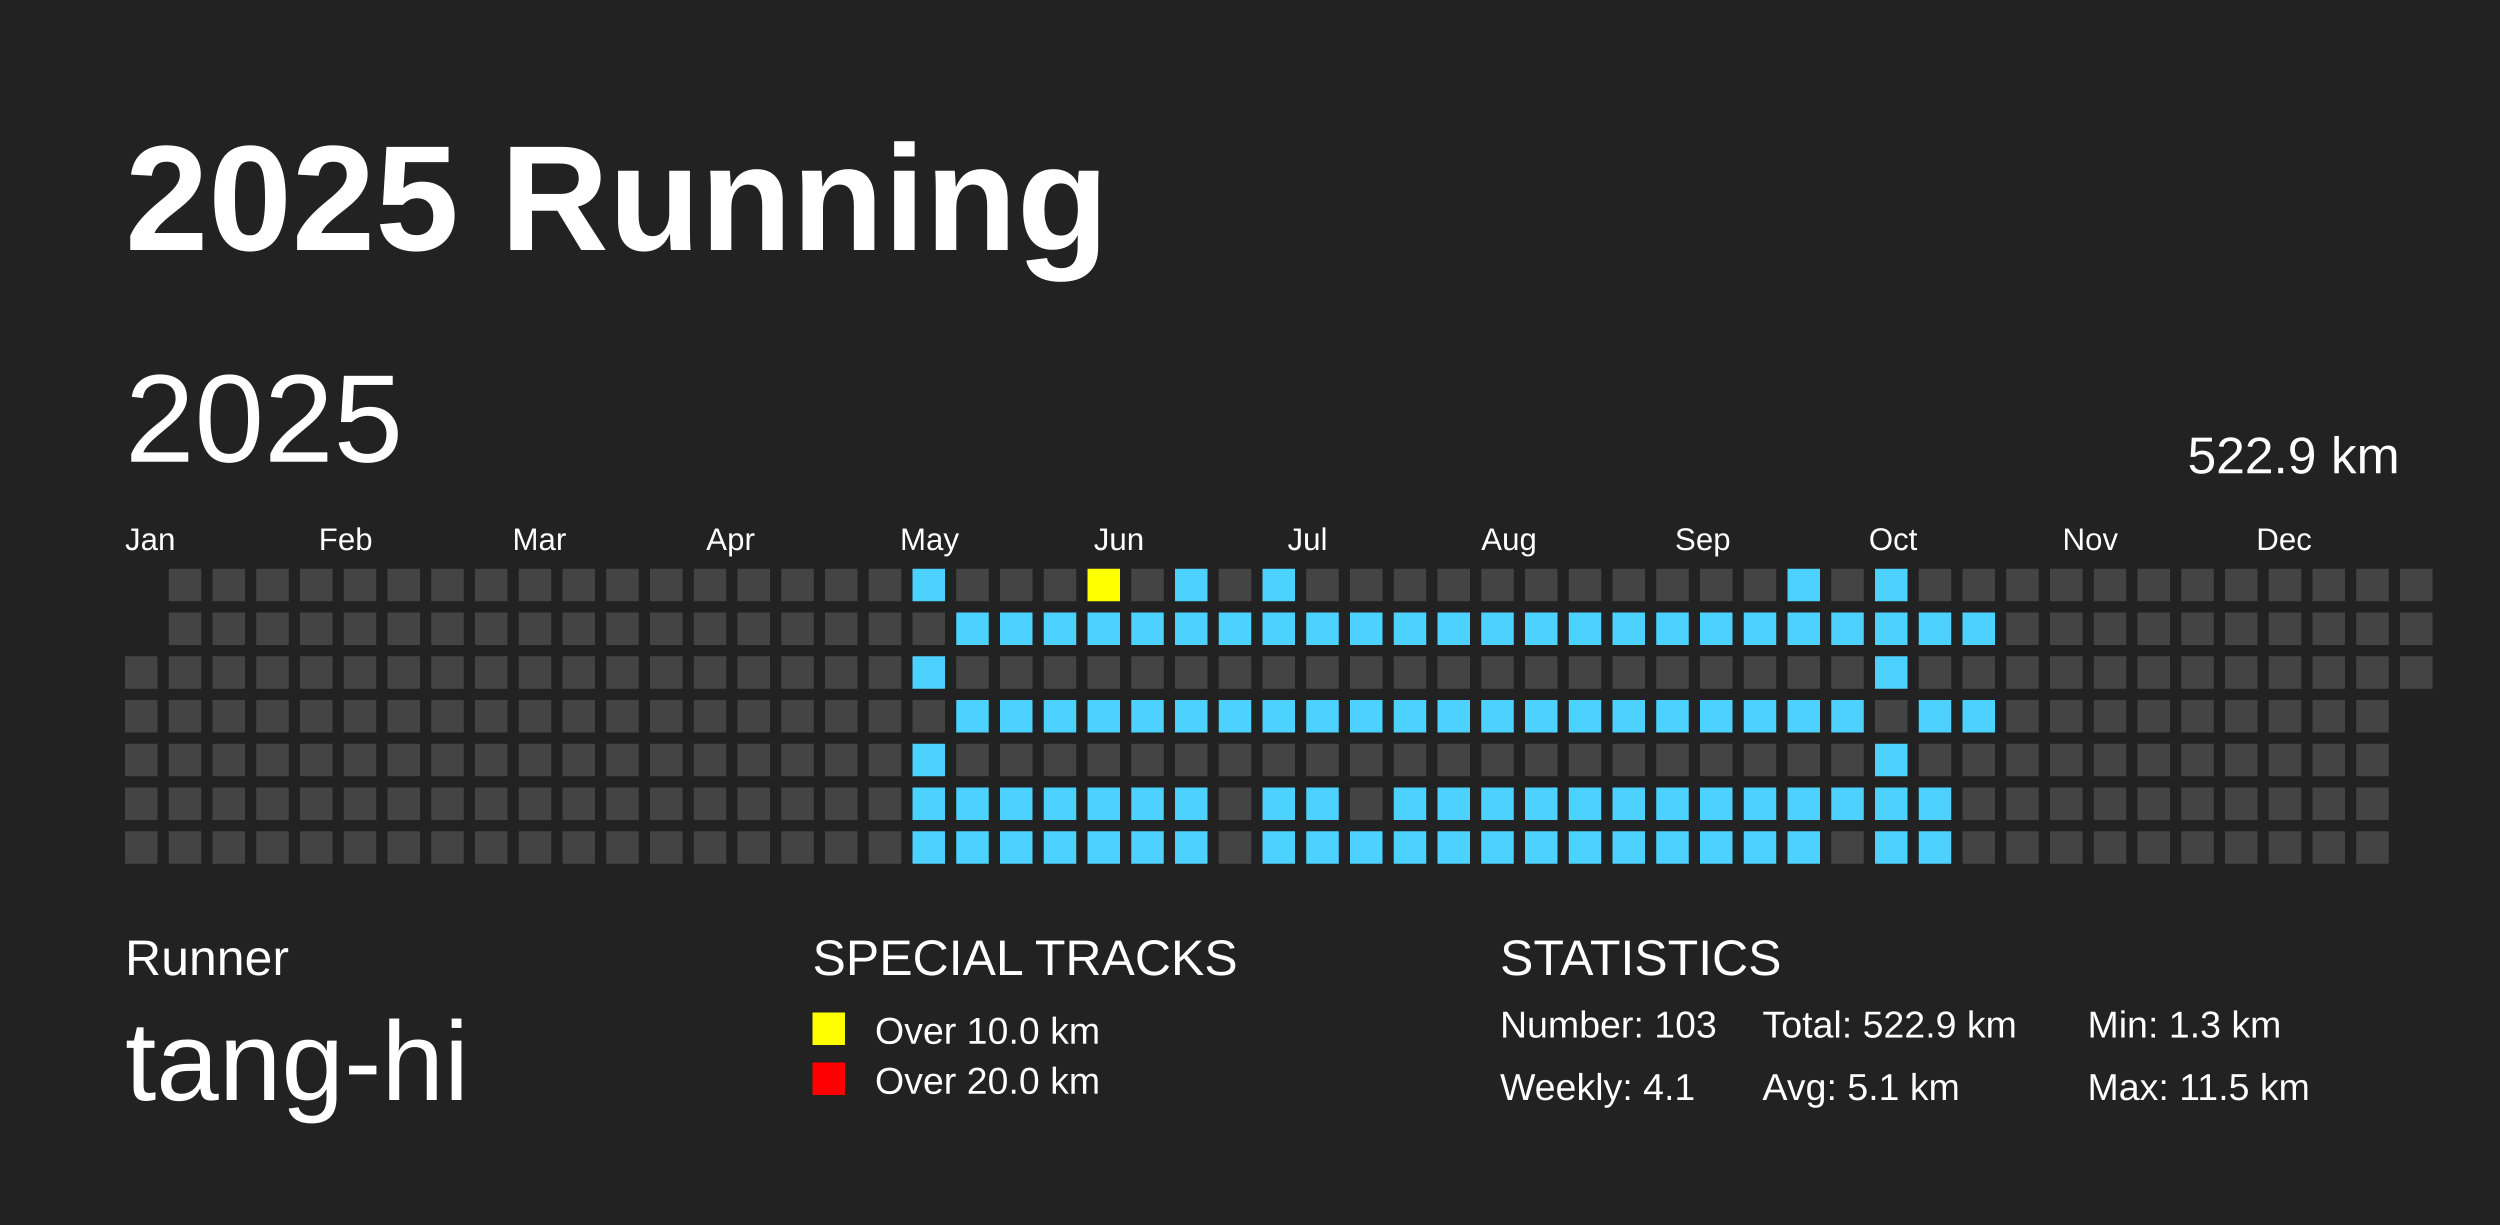
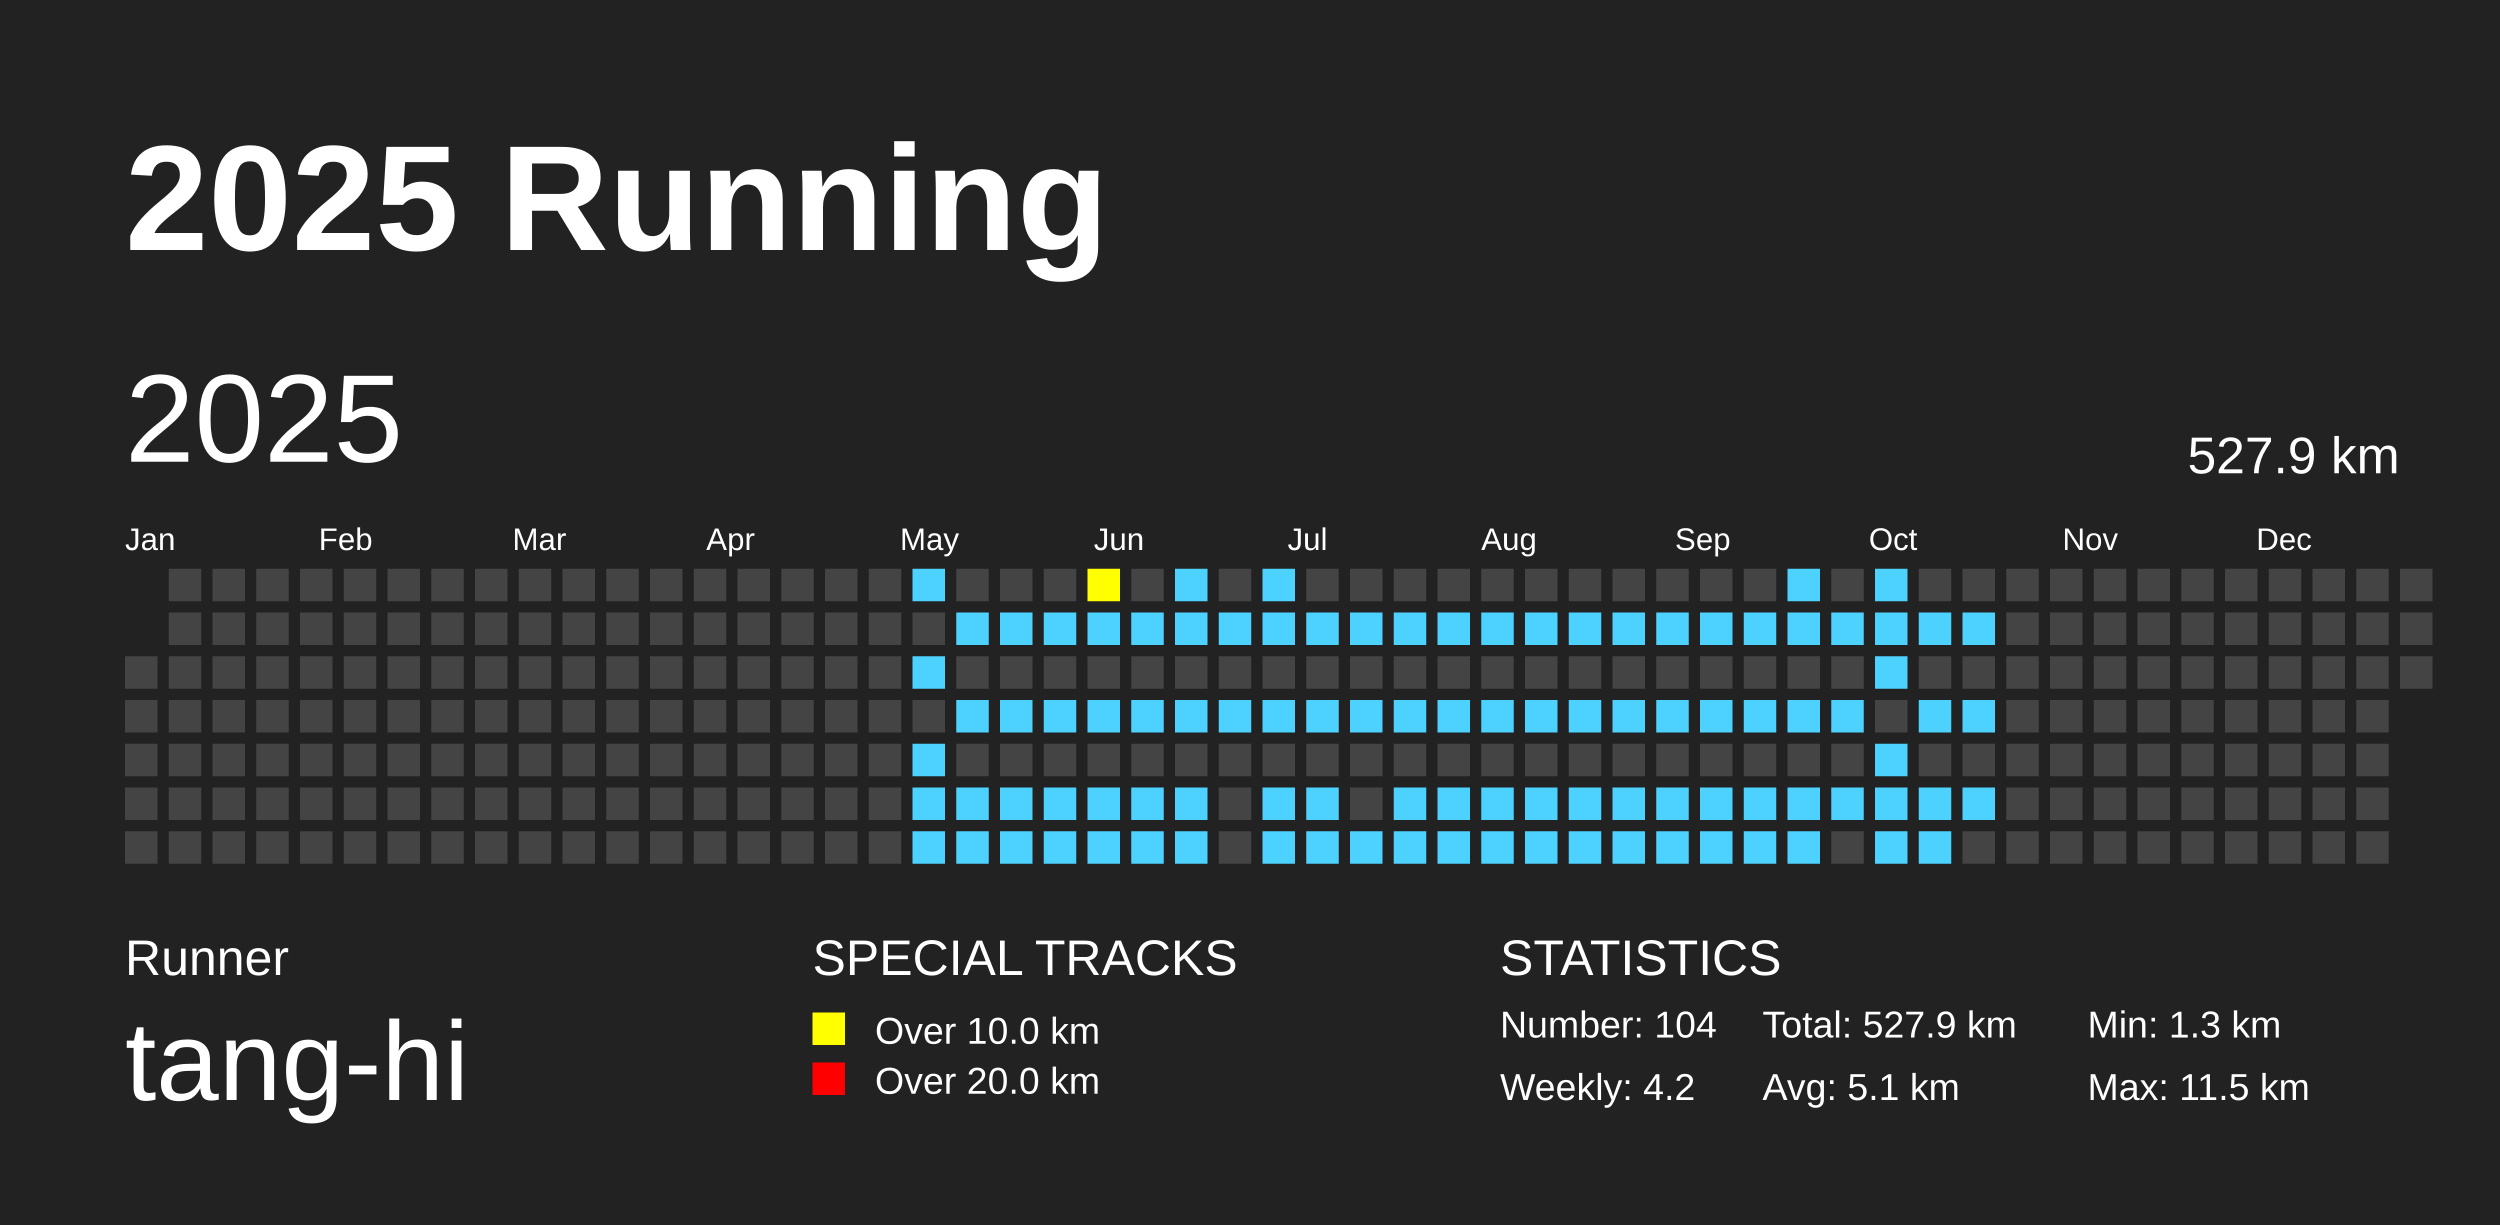
<svg xmlns="http://www.w3.org/2000/svg" baseProfile="full" height="98mm" version="1.1" viewBox="0,0,200,98" width="200mm">
  <defs />
  <rect fill="#222222" height="98" width="200" x="0" y="0" />
  <text fill="#FFFFFF" style="font-size:12px; font-family:Arial; font-weight:bold;" x="10" y="20">2025 Running</text>
  <text fill="#FFFFFF" style="font-size:4px; font-family:Arial" x="10" y="78">Runner</text>
  <text fill="#FFFFFF" style="font-size:9px; font-family:Arial" x="10" y="88">tang-hi</text>
  <text fill="#FFFFFF" style="font-size:4px; font-family:Arial" x="65" y="78">SPECIAL TRACKS</text>
  <rect fill="yellow" height="2.6" width="2.6" x="65" y="81" />
  <text fill="#FFFFFF" style="font-size:3px; font-family:Arial" x="70" y="83.5">Over 10.0 km</text>
  <rect fill="red" height="2.6" width="2.6" x="65" y="85" />
  <text fill="#FFFFFF" style="font-size:3px; font-family:Arial" x="70" y="87.5">Over 20.0 km</text>
  <text fill="#FFFFFF" style="font-size:4px; font-family:Arial" x="120" y="78">STATISTICS</text>
-   <text fill="#FFFFFF" style="font-size:3px; font-family:Arial" x="120" y="83">Number: 103</text>
-   <text fill="#FFFFFF" style="font-size:3px; font-family:Arial" x="120" y="88">Weekly: 4.1</text>
-   <text fill="#FFFFFF" style="font-size:3px; font-family:Arial" x="141" y="83">Total: 522.9 km</text>
+   <text fill="#FFFFFF" style="font-size:3px; font-family:Arial" x="120" y="83">Number: 104</text>
+   <text fill="#FFFFFF" style="font-size:3px; font-family:Arial" x="120" y="88">Weekly: 4.2</text>
+   <text fill="#FFFFFF" style="font-size:3px; font-family:Arial" x="141" y="83">Total: 527.9 km</text>
  <text fill="#FFFFFF" style="font-size:3px; font-family:Arial" x="141" y="88">Avg: 5.1 km</text>
  <text fill="#FFFFFF" style="font-size:3px; font-family:Arial" x="167" y="83">Min: 1.3 km</text>
  <text fill="#FFFFFF" style="font-size:3px; font-family:Arial" x="167" y="88">Max: 11.5 km</text>
  <text dominant-baseline="hanging" fill="#FFFFFF" style="font-size:10.0px; font-family:Arial;" x="10" y="30">2025</text>
-   <text dominant-baseline="hanging" fill="#FFFFFF" style="font-size:4.125px; font-family:Arial;" x="175" y="35">522.9 km</text>
+   <text dominant-baseline="hanging" fill="#FFFFFF" style="font-size:4.125px; font-family:Arial;" x="175" y="35">527.9 km</text>
  <text fill="#FFFFFF" style="font-size:2.5px; font-family:Arial" x="10.0" y="44">Jan</text>
  <text fill="#FFFFFF" style="font-size:2.5px; font-family:Arial" x="25.5" y="44">Feb</text>
  <text fill="#FFFFFF" style="font-size:2.5px; font-family:Arial" x="41.0" y="44">Mar</text>
  <text fill="#FFFFFF" style="font-size:2.5px; font-family:Arial" x="56.5" y="44">Apr</text>
  <text fill="#FFFFFF" style="font-size:2.5px; font-family:Arial" x="72.0" y="44">May</text>
  <text fill="#FFFFFF" style="font-size:2.5px; font-family:Arial" x="87.5" y="44">Jun</text>
  <text fill="#FFFFFF" style="font-size:2.5px; font-family:Arial" x="103.0" y="44">Jul</text>
  <text fill="#FFFFFF" style="font-size:2.5px; font-family:Arial" x="118.5" y="44">Aug</text>
  <text fill="#FFFFFF" style="font-size:2.5px; font-family:Arial" x="134.0" y="44">Sep</text>
  <text fill="#FFFFFF" style="font-size:2.5px; font-family:Arial" x="149.5" y="44">Oct</text>
  <text fill="#FFFFFF" style="font-size:2.5px; font-family:Arial" x="165.0" y="44">Nov</text>
  <text fill="#FFFFFF" style="font-size:2.5px; font-family:Arial" x="180.5" y="44">Dec</text>
  <rect fill="#444444" height="2.6" width="2.6" x="10.0" y="52.5" />
  <rect fill="#444444" height="2.6" width="2.6" x="10.0" y="56.0" />
  <rect fill="#444444" height="2.6" width="2.6" x="10.0" y="59.5" />
  <rect fill="#444444" height="2.6" width="2.6" x="10.0" y="63.0" />
  <rect fill="#444444" height="2.6" width="2.6" x="10.0" y="66.5" />
  <rect fill="#444444" height="2.6" width="2.6" x="13.5" y="45.5" />
  <rect fill="#444444" height="2.6" width="2.6" x="13.5" y="49.0" />
  <rect fill="#444444" height="2.6" width="2.6" x="13.5" y="52.5" />
  <rect fill="#444444" height="2.6" width="2.6" x="13.5" y="56.0" />
  <rect fill="#444444" height="2.6" width="2.6" x="13.5" y="59.5" />
  <rect fill="#444444" height="2.6" width="2.6" x="13.5" y="63.0" />
  <rect fill="#444444" height="2.6" width="2.6" x="13.5" y="66.5" />
  <rect fill="#444444" height="2.6" width="2.6" x="17.0" y="45.5" />
  <rect fill="#444444" height="2.6" width="2.6" x="17.0" y="49.0" />
  <rect fill="#444444" height="2.6" width="2.6" x="17.0" y="52.5" />
  <rect fill="#444444" height="2.6" width="2.6" x="17.0" y="56.0" />
  <rect fill="#444444" height="2.6" width="2.6" x="17.0" y="59.5" />
  <rect fill="#444444" height="2.6" width="2.6" x="17.0" y="63.0" />
  <rect fill="#444444" height="2.6" width="2.6" x="17.0" y="66.5" />
  <rect fill="#444444" height="2.6" width="2.6" x="20.5" y="45.5" />
  <rect fill="#444444" height="2.6" width="2.6" x="20.5" y="49.0" />
  <rect fill="#444444" height="2.6" width="2.6" x="20.5" y="52.5" />
  <rect fill="#444444" height="2.6" width="2.6" x="20.5" y="56.0" />
  <rect fill="#444444" height="2.6" width="2.6" x="20.5" y="59.5" />
  <rect fill="#444444" height="2.6" width="2.6" x="20.5" y="63.0" />
  <rect fill="#444444" height="2.6" width="2.6" x="20.5" y="66.5" />
  <rect fill="#444444" height="2.6" width="2.6" x="24.0" y="45.5" />
  <rect fill="#444444" height="2.6" width="2.6" x="24.0" y="49.0" />
  <rect fill="#444444" height="2.6" width="2.6" x="24.0" y="52.5" />
  <rect fill="#444444" height="2.6" width="2.6" x="24.0" y="56.0" />
  <rect fill="#444444" height="2.6" width="2.6" x="24.0" y="59.5" />
  <rect fill="#444444" height="2.6" width="2.6" x="24.0" y="63.0" />
  <rect fill="#444444" height="2.6" width="2.6" x="24.0" y="66.5" />
  <rect fill="#444444" height="2.6" width="2.6" x="27.5" y="45.5" />
  <rect fill="#444444" height="2.6" width="2.6" x="27.5" y="49.0" />
  <rect fill="#444444" height="2.6" width="2.6" x="27.5" y="52.5" />
  <rect fill="#444444" height="2.6" width="2.6" x="27.5" y="56.0" />
  <rect fill="#444444" height="2.6" width="2.6" x="27.5" y="59.5" />
  <rect fill="#444444" height="2.6" width="2.6" x="27.5" y="63.0" />
  <rect fill="#444444" height="2.6" width="2.6" x="27.5" y="66.5" />
  <rect fill="#444444" height="2.6" width="2.6" x="31.0" y="45.5" />
  <rect fill="#444444" height="2.6" width="2.6" x="31.0" y="49.0" />
  <rect fill="#444444" height="2.6" width="2.6" x="31.0" y="52.5" />
  <rect fill="#444444" height="2.6" width="2.6" x="31.0" y="56.0" />
  <rect fill="#444444" height="2.6" width="2.6" x="31.0" y="59.5" />
  <rect fill="#444444" height="2.6" width="2.6" x="31.0" y="63.0" />
  <rect fill="#444444" height="2.6" width="2.6" x="31.0" y="66.5" />
  <rect fill="#444444" height="2.6" width="2.6" x="34.5" y="45.5" />
  <rect fill="#444444" height="2.6" width="2.6" x="34.5" y="49.0" />
  <rect fill="#444444" height="2.6" width="2.6" x="34.5" y="52.5" />
  <rect fill="#444444" height="2.6" width="2.6" x="34.5" y="56.0" />
  <rect fill="#444444" height="2.6" width="2.6" x="34.5" y="59.5" />
  <rect fill="#444444" height="2.6" width="2.6" x="34.5" y="63.0" />
  <rect fill="#444444" height="2.6" width="2.6" x="34.5" y="66.5" />
  <rect fill="#444444" height="2.6" width="2.6" x="38.0" y="45.5" />
  <rect fill="#444444" height="2.6" width="2.6" x="38.0" y="49.0" />
  <rect fill="#444444" height="2.6" width="2.6" x="38.0" y="52.5" />
  <rect fill="#444444" height="2.6" width="2.6" x="38.0" y="56.0" />
  <rect fill="#444444" height="2.6" width="2.6" x="38.0" y="59.5" />
  <rect fill="#444444" height="2.6" width="2.6" x="38.0" y="63.0" />
  <rect fill="#444444" height="2.6" width="2.6" x="38.0" y="66.5" />
  <rect fill="#444444" height="2.6" width="2.6" x="41.5" y="45.5" />
  <rect fill="#444444" height="2.6" width="2.6" x="41.5" y="49.0" />
  <rect fill="#444444" height="2.6" width="2.6" x="41.5" y="52.5" />
  <rect fill="#444444" height="2.6" width="2.6" x="41.5" y="56.0" />
  <rect fill="#444444" height="2.6" width="2.6" x="41.5" y="59.5" />
  <rect fill="#444444" height="2.6" width="2.6" x="41.5" y="63.0" />
  <rect fill="#444444" height="2.6" width="2.6" x="41.5" y="66.5" />
  <rect fill="#444444" height="2.6" width="2.6" x="45.0" y="45.5" />
  <rect fill="#444444" height="2.6" width="2.6" x="45.0" y="49.0" />
  <rect fill="#444444" height="2.6" width="2.6" x="45.0" y="52.5" />
  <rect fill="#444444" height="2.6" width="2.6" x="45.0" y="56.0" />
  <rect fill="#444444" height="2.6" width="2.6" x="45.0" y="59.5" />
  <rect fill="#444444" height="2.6" width="2.6" x="45.0" y="63.0" />
  <rect fill="#444444" height="2.6" width="2.6" x="45.0" y="66.5" />
  <rect fill="#444444" height="2.6" width="2.6" x="48.5" y="45.5" />
  <rect fill="#444444" height="2.6" width="2.6" x="48.5" y="49.0" />
  <rect fill="#444444" height="2.6" width="2.6" x="48.5" y="52.5" />
  <rect fill="#444444" height="2.6" width="2.6" x="48.5" y="56.0" />
  <rect fill="#444444" height="2.6" width="2.6" x="48.5" y="59.5" />
  <rect fill="#444444" height="2.6" width="2.6" x="48.5" y="63.0" />
  <rect fill="#444444" height="2.6" width="2.6" x="48.5" y="66.5" />
  <rect fill="#444444" height="2.6" width="2.6" x="52.0" y="45.5" />
  <rect fill="#444444" height="2.6" width="2.6" x="52.0" y="49.0" />
  <rect fill="#444444" height="2.6" width="2.6" x="52.0" y="52.5" />
  <rect fill="#444444" height="2.6" width="2.6" x="52.0" y="56.0" />
  <rect fill="#444444" height="2.6" width="2.6" x="52.0" y="59.5" />
  <rect fill="#444444" height="2.6" width="2.6" x="52.0" y="63.0" />
  <rect fill="#444444" height="2.6" width="2.6" x="52.0" y="66.5" />
  <rect fill="#444444" height="2.6" width="2.6" x="55.5" y="45.5" />
  <rect fill="#444444" height="2.6" width="2.6" x="55.5" y="49.0" />
  <rect fill="#444444" height="2.6" width="2.6" x="55.5" y="52.5" />
  <rect fill="#444444" height="2.6" width="2.6" x="55.5" y="56.0" />
  <rect fill="#444444" height="2.6" width="2.6" x="55.5" y="59.5" />
  <rect fill="#444444" height="2.6" width="2.6" x="55.5" y="63.0" />
  <rect fill="#444444" height="2.6" width="2.6" x="55.5" y="66.5" />
  <rect fill="#444444" height="2.6" width="2.6" x="59.0" y="45.5" />
  <rect fill="#444444" height="2.6" width="2.6" x="59.0" y="49.0" />
  <rect fill="#444444" height="2.6" width="2.6" x="59.0" y="52.5" />
  <rect fill="#444444" height="2.6" width="2.6" x="59.0" y="56.0" />
  <rect fill="#444444" height="2.6" width="2.6" x="59.0" y="59.5" />
  <rect fill="#444444" height="2.6" width="2.6" x="59.0" y="63.0" />
  <rect fill="#444444" height="2.6" width="2.6" x="59.0" y="66.5" />
  <rect fill="#444444" height="2.6" width="2.6" x="62.5" y="45.5" />
  <rect fill="#444444" height="2.6" width="2.6" x="62.5" y="49.0" />
  <rect fill="#444444" height="2.6" width="2.6" x="62.5" y="52.5" />
  <rect fill="#444444" height="2.6" width="2.6" x="62.5" y="56.0" />
  <rect fill="#444444" height="2.6" width="2.6" x="62.5" y="59.5" />
  <rect fill="#444444" height="2.6" width="2.6" x="62.5" y="63.0" />
  <rect fill="#444444" height="2.6" width="2.6" x="62.5" y="66.5" />
  <rect fill="#444444" height="2.6" width="2.6" x="66.0" y="45.5" />
  <rect fill="#444444" height="2.6" width="2.6" x="66.0" y="49.0" />
  <rect fill="#444444" height="2.6" width="2.6" x="66.0" y="52.5" />
  <rect fill="#444444" height="2.6" width="2.6" x="66.0" y="56.0" />
  <rect fill="#444444" height="2.6" width="2.6" x="66.0" y="59.5" />
  <rect fill="#444444" height="2.6" width="2.6" x="66.0" y="63.0" />
  <rect fill="#444444" height="2.6" width="2.6" x="66.0" y="66.5" />
  <rect fill="#444444" height="2.6" width="2.6" x="69.5" y="45.5" />
  <rect fill="#444444" height="2.6" width="2.6" x="69.5" y="49.0" />
  <rect fill="#444444" height="2.6" width="2.6" x="69.5" y="52.5" />
  <rect fill="#444444" height="2.6" width="2.6" x="69.5" y="56.0" />
  <rect fill="#444444" height="2.6" width="2.6" x="69.5" y="59.5" />
  <rect fill="#444444" height="2.6" width="2.6" x="69.5" y="63.0" />
  <rect fill="#444444" height="2.6" width="2.6" x="69.5" y="66.5" />
  <rect fill="#4DD2FF" height="2.6" width="2.6" x="73.0" y="45.5" />
  <rect fill="#444444" height="2.6" width="2.6" x="73.0" y="49.0" />
  <rect fill="#4DD2FF" height="2.6" width="2.6" x="73.0" y="52.5" />
  <rect fill="#444444" height="2.6" width="2.6" x="73.0" y="56.0" />
  <rect fill="#4DD2FF" height="2.6" width="2.6" x="73.0" y="59.5" />
  <rect fill="#4DD2FF" height="2.6" width="2.6" x="73.0" y="63.0" />
  <rect fill="#4DD2FF" height="2.6" width="2.6" x="73.0" y="66.5" />
  <rect fill="#444444" height="2.6" width="2.6" x="76.5" y="45.5" />
  <rect fill="#4DD2FF" height="2.6" width="2.6" x="76.5" y="49.0" />
  <rect fill="#444444" height="2.6" width="2.6" x="76.5" y="52.5" />
  <rect fill="#4DD2FF" height="2.6" width="2.6" x="76.5" y="56.0" />
  <rect fill="#444444" height="2.6" width="2.6" x="76.5" y="59.5" />
  <rect fill="#4DD2FF" height="2.6" width="2.6" x="76.5" y="63.0" />
  <rect fill="#4DD2FF" height="2.6" width="2.6" x="76.5" y="66.5" />
  <rect fill="#444444" height="2.6" width="2.6" x="80.0" y="45.5" />
  <rect fill="#4DD2FF" height="2.6" width="2.6" x="80.0" y="49.0" />
  <rect fill="#444444" height="2.6" width="2.6" x="80.0" y="52.5" />
  <rect fill="#4DD2FF" height="2.6" width="2.6" x="80.0" y="56.0" />
  <rect fill="#444444" height="2.6" width="2.6" x="80.0" y="59.5" />
  <rect fill="#4DD2FF" height="2.6" width="2.6" x="80.0" y="63.0" />
  <rect fill="#4DD2FF" height="2.6" width="2.6" x="80.0" y="66.5" />
  <rect fill="#444444" height="2.6" width="2.6" x="83.5" y="45.5" />
  <rect fill="#4DD2FF" height="2.6" width="2.6" x="83.5" y="49.0" />
  <rect fill="#444444" height="2.6" width="2.6" x="83.5" y="52.5" />
  <rect fill="#4DD2FF" height="2.6" width="2.6" x="83.5" y="56.0" />
  <rect fill="#444444" height="2.6" width="2.6" x="83.5" y="59.5" />
  <rect fill="#4DD2FF" height="2.6" width="2.6" x="83.5" y="63.0" />
  <rect fill="#4DD2FF" height="2.6" width="2.6" x="83.5" y="66.5" />
  <rect fill="yellow" height="2.6" width="2.6" x="87.0" y="45.5" />
  <rect fill="#4DD2FF" height="2.6" width="2.6" x="87.0" y="49.0" />
  <rect fill="#444444" height="2.6" width="2.6" x="87.0" y="52.5" />
  <rect fill="#4DD2FF" height="2.6" width="2.6" x="87.0" y="56.0" />
  <rect fill="#444444" height="2.6" width="2.6" x="87.0" y="59.5" />
  <rect fill="#4DD2FF" height="2.6" width="2.6" x="87.0" y="63.0" />
  <rect fill="#4DD2FF" height="2.6" width="2.6" x="87.0" y="66.5" />
  <rect fill="#444444" height="2.6" width="2.6" x="90.5" y="45.5" />
  <rect fill="#4DD2FF" height="2.6" width="2.6" x="90.5" y="49.0" />
  <rect fill="#444444" height="2.6" width="2.6" x="90.5" y="52.5" />
  <rect fill="#4DD2FF" height="2.6" width="2.6" x="90.5" y="56.0" />
  <rect fill="#444444" height="2.6" width="2.6" x="90.5" y="59.5" />
  <rect fill="#4DD2FF" height="2.6" width="2.6" x="90.5" y="63.0" />
  <rect fill="#4DD2FF" height="2.6" width="2.6" x="90.5" y="66.5" />
  <rect fill="#4DD2FF" height="2.6" width="2.6" x="94.0" y="45.5" />
  <rect fill="#4DD2FF" height="2.6" width="2.6" x="94.0" y="49.0" />
  <rect fill="#444444" height="2.6" width="2.6" x="94.0" y="52.5" />
  <rect fill="#4DD2FF" height="2.6" width="2.6" x="94.0" y="56.0" />
  <rect fill="#444444" height="2.6" width="2.6" x="94.0" y="59.5" />
  <rect fill="#4DD2FF" height="2.6" width="2.6" x="94.0" y="63.0" />
  <rect fill="#4DD2FF" height="2.6" width="2.6" x="94.0" y="66.5" />
  <rect fill="#444444" height="2.6" width="2.6" x="97.5" y="45.5" />
  <rect fill="#4DD2FF" height="2.6" width="2.6" x="97.5" y="49.0" />
  <rect fill="#444444" height="2.6" width="2.6" x="97.5" y="52.5" />
  <rect fill="#4DD2FF" height="2.6" width="2.6" x="97.5" y="56.0" />
  <rect fill="#444444" height="2.6" width="2.6" x="97.5" y="59.5" />
  <rect fill="#444444" height="2.6" width="2.6" x="97.5" y="63.0" />
  <rect fill="#444444" height="2.6" width="2.6" x="97.5" y="66.5" />
  <rect fill="#4DD2FF" height="2.6" width="2.6" x="101.0" y="45.5" />
  <rect fill="#4DD2FF" height="2.6" width="2.6" x="101.0" y="49.0" />
  <rect fill="#444444" height="2.6" width="2.6" x="101.0" y="52.5" />
  <rect fill="#4DD2FF" height="2.6" width="2.6" x="101.0" y="56.0" />
  <rect fill="#444444" height="2.6" width="2.6" x="101.0" y="59.5" />
  <rect fill="#4DD2FF" height="2.6" width="2.6" x="101.0" y="63.0" />
  <rect fill="#4DD2FF" height="2.6" width="2.6" x="101.0" y="66.5" />
  <rect fill="#444444" height="2.6" width="2.6" x="104.5" y="45.5" />
  <rect fill="#4DD2FF" height="2.6" width="2.6" x="104.5" y="49.0" />
  <rect fill="#444444" height="2.6" width="2.6" x="104.5" y="52.5" />
  <rect fill="#4DD2FF" height="2.6" width="2.6" x="104.5" y="56.0" />
  <rect fill="#444444" height="2.6" width="2.6" x="104.5" y="59.5" />
  <rect fill="#4DD2FF" height="2.6" width="2.6" x="104.5" y="63.0" />
  <rect fill="#4DD2FF" height="2.6" width="2.6" x="104.5" y="66.5" />
  <rect fill="#444444" height="2.6" width="2.6" x="108.0" y="45.5" />
  <rect fill="#4DD2FF" height="2.6" width="2.6" x="108.0" y="49.0" />
  <rect fill="#444444" height="2.6" width="2.6" x="108.0" y="52.5" />
  <rect fill="#4DD2FF" height="2.6" width="2.6" x="108.0" y="56.0" />
  <rect fill="#444444" height="2.6" width="2.6" x="108.0" y="59.5" />
  <rect fill="#444444" height="2.6" width="2.6" x="108.0" y="63.0" />
  <rect fill="#4DD2FF" height="2.6" width="2.6" x="108.0" y="66.5" />
  <rect fill="#444444" height="2.6" width="2.6" x="111.5" y="45.5" />
  <rect fill="#4DD2FF" height="2.6" width="2.6" x="111.5" y="49.0" />
  <rect fill="#444444" height="2.6" width="2.6" x="111.5" y="52.5" />
  <rect fill="#4DD2FF" height="2.6" width="2.6" x="111.5" y="56.0" />
  <rect fill="#444444" height="2.6" width="2.6" x="111.5" y="59.5" />
  <rect fill="#4DD2FF" height="2.6" width="2.6" x="111.5" y="63.0" />
  <rect fill="#4DD2FF" height="2.6" width="2.6" x="111.5" y="66.5" />
  <rect fill="#444444" height="2.6" width="2.6" x="115.0" y="45.5" />
  <rect fill="#4DD2FF" height="2.6" width="2.6" x="115.0" y="49.0" />
  <rect fill="#444444" height="2.6" width="2.6" x="115.0" y="52.5" />
  <rect fill="#4DD2FF" height="2.6" width="2.6" x="115.0" y="56.0" />
  <rect fill="#444444" height="2.6" width="2.6" x="115.0" y="59.5" />
  <rect fill="#4DD2FF" height="2.6" width="2.6" x="115.0" y="63.0" />
  <rect fill="#4DD2FF" height="2.6" width="2.6" x="115.0" y="66.5" />
  <rect fill="#444444" height="2.6" width="2.6" x="118.5" y="45.5" />
  <rect fill="#4DD2FF" height="2.6" width="2.6" x="118.5" y="49.0" />
  <rect fill="#444444" height="2.6" width="2.6" x="118.5" y="52.5" />
  <rect fill="#4DD2FF" height="2.6" width="2.6" x="118.5" y="56.0" />
  <rect fill="#444444" height="2.6" width="2.6" x="118.5" y="59.5" />
  <rect fill="#4DD2FF" height="2.6" width="2.6" x="118.5" y="63.0" />
  <rect fill="#4DD2FF" height="2.6" width="2.6" x="118.5" y="66.5" />
  <rect fill="#444444" height="2.6" width="2.6" x="122.0" y="45.5" />
  <rect fill="#4DD2FF" height="2.6" width="2.6" x="122.0" y="49.0" />
  <rect fill="#444444" height="2.6" width="2.6" x="122.0" y="52.5" />
  <rect fill="#4DD2FF" height="2.6" width="2.6" x="122.0" y="56.0" />
  <rect fill="#444444" height="2.6" width="2.6" x="122.0" y="59.5" />
  <rect fill="#4DD2FF" height="2.6" width="2.6" x="122.0" y="63.0" />
  <rect fill="#4DD2FF" height="2.6" width="2.6" x="122.0" y="66.5" />
  <rect fill="#444444" height="2.6" width="2.6" x="125.5" y="45.5" />
  <rect fill="#4DD2FF" height="2.6" width="2.6" x="125.5" y="49.0" />
  <rect fill="#444444" height="2.6" width="2.6" x="125.5" y="52.5" />
  <rect fill="#4DD2FF" height="2.6" width="2.6" x="125.5" y="56.0" />
  <rect fill="#444444" height="2.6" width="2.6" x="125.5" y="59.5" />
  <rect fill="#4DD2FF" height="2.6" width="2.6" x="125.5" y="63.0" />
  <rect fill="#4DD2FF" height="2.6" width="2.6" x="125.5" y="66.5" />
  <rect fill="#444444" height="2.6" width="2.6" x="129.0" y="45.5" />
  <rect fill="#4DD2FF" height="2.6" width="2.6" x="129.0" y="49.0" />
  <rect fill="#444444" height="2.6" width="2.6" x="129.0" y="52.5" />
  <rect fill="#4DD2FF" height="2.6" width="2.6" x="129.0" y="56.0" />
  <rect fill="#444444" height="2.6" width="2.6" x="129.0" y="59.5" />
  <rect fill="#4DD2FF" height="2.6" width="2.6" x="129.0" y="63.0" />
  <rect fill="#4DD2FF" height="2.6" width="2.6" x="129.0" y="66.5" />
  <rect fill="#444444" height="2.6" width="2.6" x="132.5" y="45.5" />
  <rect fill="#4DD2FF" height="2.6" width="2.6" x="132.5" y="49.0" />
  <rect fill="#444444" height="2.6" width="2.6" x="132.5" y="52.5" />
  <rect fill="#4DD2FF" height="2.6" width="2.6" x="132.5" y="56.0" />
  <rect fill="#444444" height="2.6" width="2.6" x="132.5" y="59.5" />
  <rect fill="#4DD2FF" height="2.6" width="2.6" x="132.5" y="63.0" />
  <rect fill="#4DD2FF" height="2.6" width="2.6" x="132.5" y="66.5" />
  <rect fill="#444444" height="2.6" width="2.6" x="136.0" y="45.5" />
  <rect fill="#4DD2FF" height="2.6" width="2.6" x="136.0" y="49.0" />
  <rect fill="#444444" height="2.6" width="2.6" x="136.0" y="52.5" />
  <rect fill="#4DD2FF" height="2.6" width="2.6" x="136.0" y="56.0" />
  <rect fill="#444444" height="2.6" width="2.6" x="136.0" y="59.5" />
  <rect fill="#4DD2FF" height="2.6" width="2.6" x="136.0" y="63.0" />
  <rect fill="#4DD2FF" height="2.6" width="2.6" x="136.0" y="66.5" />
  <rect fill="#444444" height="2.6" width="2.6" x="139.5" y="45.5" />
  <rect fill="#4DD2FF" height="2.6" width="2.6" x="139.5" y="49.0" />
  <rect fill="#444444" height="2.6" width="2.6" x="139.5" y="52.5" />
  <rect fill="#4DD2FF" height="2.6" width="2.6" x="139.5" y="56.0" />
  <rect fill="#444444" height="2.6" width="2.6" x="139.5" y="59.5" />
  <rect fill="#4DD2FF" height="2.6" width="2.6" x="139.5" y="63.0" />
  <rect fill="#4DD2FF" height="2.6" width="2.6" x="139.5" y="66.5" />
  <rect fill="#4DD2FF" height="2.6" width="2.6" x="143.0" y="45.5" />
  <rect fill="#4DD2FF" height="2.6" width="2.6" x="143.0" y="49.0" />
  <rect fill="#444444" height="2.6" width="2.6" x="143.0" y="52.5" />
  <rect fill="#4DD2FF" height="2.6" width="2.6" x="143.0" y="56.0" />
  <rect fill="#444444" height="2.6" width="2.6" x="143.0" y="59.5" />
  <rect fill="#4DD2FF" height="2.6" width="2.6" x="143.0" y="63.0" />
  <rect fill="#4DD2FF" height="2.6" width="2.6" x="143.0" y="66.5" />
  <rect fill="#444444" height="2.6" width="2.6" x="146.5" y="45.5" />
  <rect fill="#4DD2FF" height="2.6" width="2.6" x="146.5" y="49.0" />
  <rect fill="#444444" height="2.6" width="2.6" x="146.5" y="52.5" />
  <rect fill="#4DD2FF" height="2.6" width="2.6" x="146.5" y="56.0" />
  <rect fill="#444444" height="2.6" width="2.6" x="146.5" y="59.5" />
  <rect fill="#4DD2FF" height="2.6" width="2.6" x="146.5" y="63.0" />
  <rect fill="#444444" height="2.6" width="2.6" x="146.5" y="66.5" />
  <rect fill="#4DD2FF" height="2.6" width="2.6" x="150.0" y="45.5" />
  <rect fill="#4DD2FF" height="2.6" width="2.6" x="150.0" y="49.0" />
  <rect fill="#4DD2FF" height="2.6" width="2.6" x="150.0" y="52.5" />
  <rect fill="#444444" height="2.6" width="2.6" x="150.0" y="56.0" />
  <rect fill="#4DD2FF" height="2.6" width="2.6" x="150.0" y="59.5" />
  <rect fill="#4DD2FF" height="2.6" width="2.6" x="150.0" y="63.0" />
  <rect fill="#4DD2FF" height="2.6" width="2.6" x="150.0" y="66.5" />
  <rect fill="#444444" height="2.6" width="2.6" x="153.5" y="45.5" />
  <rect fill="#4DD2FF" height="2.6" width="2.6" x="153.5" y="49.0" />
  <rect fill="#444444" height="2.6" width="2.6" x="153.5" y="52.5" />
  <rect fill="#4DD2FF" height="2.6" width="2.6" x="153.5" y="56.0" />
  <rect fill="#444444" height="2.6" width="2.6" x="153.5" y="59.5" />
  <rect fill="#4DD2FF" height="2.6" width="2.6" x="153.5" y="63.0" />
  <rect fill="#4DD2FF" height="2.6" width="2.6" x="153.5" y="66.5" />
  <rect fill="#444444" height="2.6" width="2.6" x="157.0" y="45.5" />
  <rect fill="#4DD2FF" height="2.6" width="2.6" x="157.0" y="49.0" />
  <rect fill="#444444" height="2.6" width="2.6" x="157.0" y="52.5" />
  <rect fill="#4DD2FF" height="2.6" width="2.6" x="157.0" y="56.0" />
  <rect fill="#444444" height="2.6" width="2.6" x="157.0" y="59.5" />
-   <rect fill="#444444" height="2.6" width="2.6" x="157.0" y="63.0" />
+   <rect fill="#4DD2FF" height="2.6" width="2.6" x="157.0" y="63.0" />
  <rect fill="#444444" height="2.6" width="2.6" x="157.0" y="66.5" />
  <rect fill="#444444" height="2.6" width="2.6" x="160.5" y="45.5" />
  <rect fill="#444444" height="2.6" width="2.6" x="160.5" y="49.0" />
  <rect fill="#444444" height="2.6" width="2.6" x="160.5" y="52.5" />
  <rect fill="#444444" height="2.6" width="2.6" x="160.5" y="56.0" />
  <rect fill="#444444" height="2.6" width="2.6" x="160.5" y="59.5" />
  <rect fill="#444444" height="2.6" width="2.6" x="160.5" y="63.0" />
  <rect fill="#444444" height="2.6" width="2.6" x="160.5" y="66.5" />
  <rect fill="#444444" height="2.6" width="2.6" x="164.0" y="45.5" />
  <rect fill="#444444" height="2.6" width="2.6" x="164.0" y="49.0" />
  <rect fill="#444444" height="2.6" width="2.6" x="164.0" y="52.5" />
  <rect fill="#444444" height="2.6" width="2.6" x="164.0" y="56.0" />
  <rect fill="#444444" height="2.6" width="2.6" x="164.0" y="59.5" />
  <rect fill="#444444" height="2.6" width="2.6" x="164.0" y="63.0" />
  <rect fill="#444444" height="2.6" width="2.6" x="164.0" y="66.5" />
  <rect fill="#444444" height="2.6" width="2.6" x="167.5" y="45.5" />
  <rect fill="#444444" height="2.6" width="2.6" x="167.5" y="49.0" />
  <rect fill="#444444" height="2.6" width="2.6" x="167.5" y="52.5" />
  <rect fill="#444444" height="2.6" width="2.6" x="167.5" y="56.0" />
  <rect fill="#444444" height="2.6" width="2.6" x="167.5" y="59.5" />
  <rect fill="#444444" height="2.6" width="2.6" x="167.5" y="63.0" />
  <rect fill="#444444" height="2.6" width="2.6" x="167.5" y="66.5" />
  <rect fill="#444444" height="2.6" width="2.6" x="171.0" y="45.5" />
  <rect fill="#444444" height="2.6" width="2.6" x="171.0" y="49.0" />
  <rect fill="#444444" height="2.6" width="2.6" x="171.0" y="52.5" />
  <rect fill="#444444" height="2.6" width="2.6" x="171.0" y="56.0" />
  <rect fill="#444444" height="2.6" width="2.6" x="171.0" y="59.5" />
  <rect fill="#444444" height="2.6" width="2.6" x="171.0" y="63.0" />
  <rect fill="#444444" height="2.6" width="2.6" x="171.0" y="66.5" />
  <rect fill="#444444" height="2.6" width="2.6" x="174.5" y="45.5" />
  <rect fill="#444444" height="2.6" width="2.6" x="174.5" y="49.0" />
  <rect fill="#444444" height="2.6" width="2.6" x="174.5" y="52.5" />
  <rect fill="#444444" height="2.6" width="2.6" x="174.5" y="56.0" />
  <rect fill="#444444" height="2.6" width="2.6" x="174.5" y="59.5" />
  <rect fill="#444444" height="2.6" width="2.6" x="174.5" y="63.0" />
  <rect fill="#444444" height="2.6" width="2.6" x="174.5" y="66.5" />
  <rect fill="#444444" height="2.6" width="2.6" x="178.0" y="45.5" />
  <rect fill="#444444" height="2.6" width="2.6" x="178.0" y="49.0" />
  <rect fill="#444444" height="2.6" width="2.6" x="178.0" y="52.5" />
  <rect fill="#444444" height="2.6" width="2.6" x="178.0" y="56.0" />
  <rect fill="#444444" height="2.6" width="2.6" x="178.0" y="59.5" />
  <rect fill="#444444" height="2.6" width="2.6" x="178.0" y="63.0" />
  <rect fill="#444444" height="2.6" width="2.6" x="178.0" y="66.5" />
  <rect fill="#444444" height="2.6" width="2.6" x="181.5" y="45.5" />
  <rect fill="#444444" height="2.6" width="2.6" x="181.5" y="49.0" />
  <rect fill="#444444" height="2.6" width="2.6" x="181.5" y="52.5" />
  <rect fill="#444444" height="2.6" width="2.6" x="181.5" y="56.0" />
  <rect fill="#444444" height="2.6" width="2.6" x="181.5" y="59.5" />
  <rect fill="#444444" height="2.6" width="2.6" x="181.5" y="63.0" />
  <rect fill="#444444" height="2.6" width="2.6" x="181.5" y="66.5" />
  <rect fill="#444444" height="2.6" width="2.6" x="185.0" y="45.5" />
  <rect fill="#444444" height="2.6" width="2.6" x="185.0" y="49.0" />
  <rect fill="#444444" height="2.6" width="2.6" x="185.0" y="52.5" />
  <rect fill="#444444" height="2.6" width="2.6" x="185.0" y="56.0" />
  <rect fill="#444444" height="2.6" width="2.6" x="185.0" y="59.5" />
  <rect fill="#444444" height="2.6" width="2.6" x="185.0" y="63.0" />
  <rect fill="#444444" height="2.6" width="2.6" x="185.0" y="66.5" />
  <rect fill="#444444" height="2.6" width="2.6" x="188.5" y="45.5" />
  <rect fill="#444444" height="2.6" width="2.6" x="188.5" y="49.0" />
  <rect fill="#444444" height="2.6" width="2.6" x="188.5" y="52.5" />
  <rect fill="#444444" height="2.6" width="2.6" x="188.5" y="56.0" />
  <rect fill="#444444" height="2.6" width="2.6" x="188.5" y="59.5" />
  <rect fill="#444444" height="2.6" width="2.6" x="188.5" y="63.0" />
  <rect fill="#444444" height="2.6" width="2.6" x="188.5" y="66.5" />
  <rect fill="#444444" height="2.6" width="2.6" x="192.0" y="45.5" />
  <rect fill="#444444" height="2.6" width="2.6" x="192.0" y="49.0" />
  <rect fill="#444444" height="2.6" width="2.6" x="192.0" y="52.5" />
</svg>
